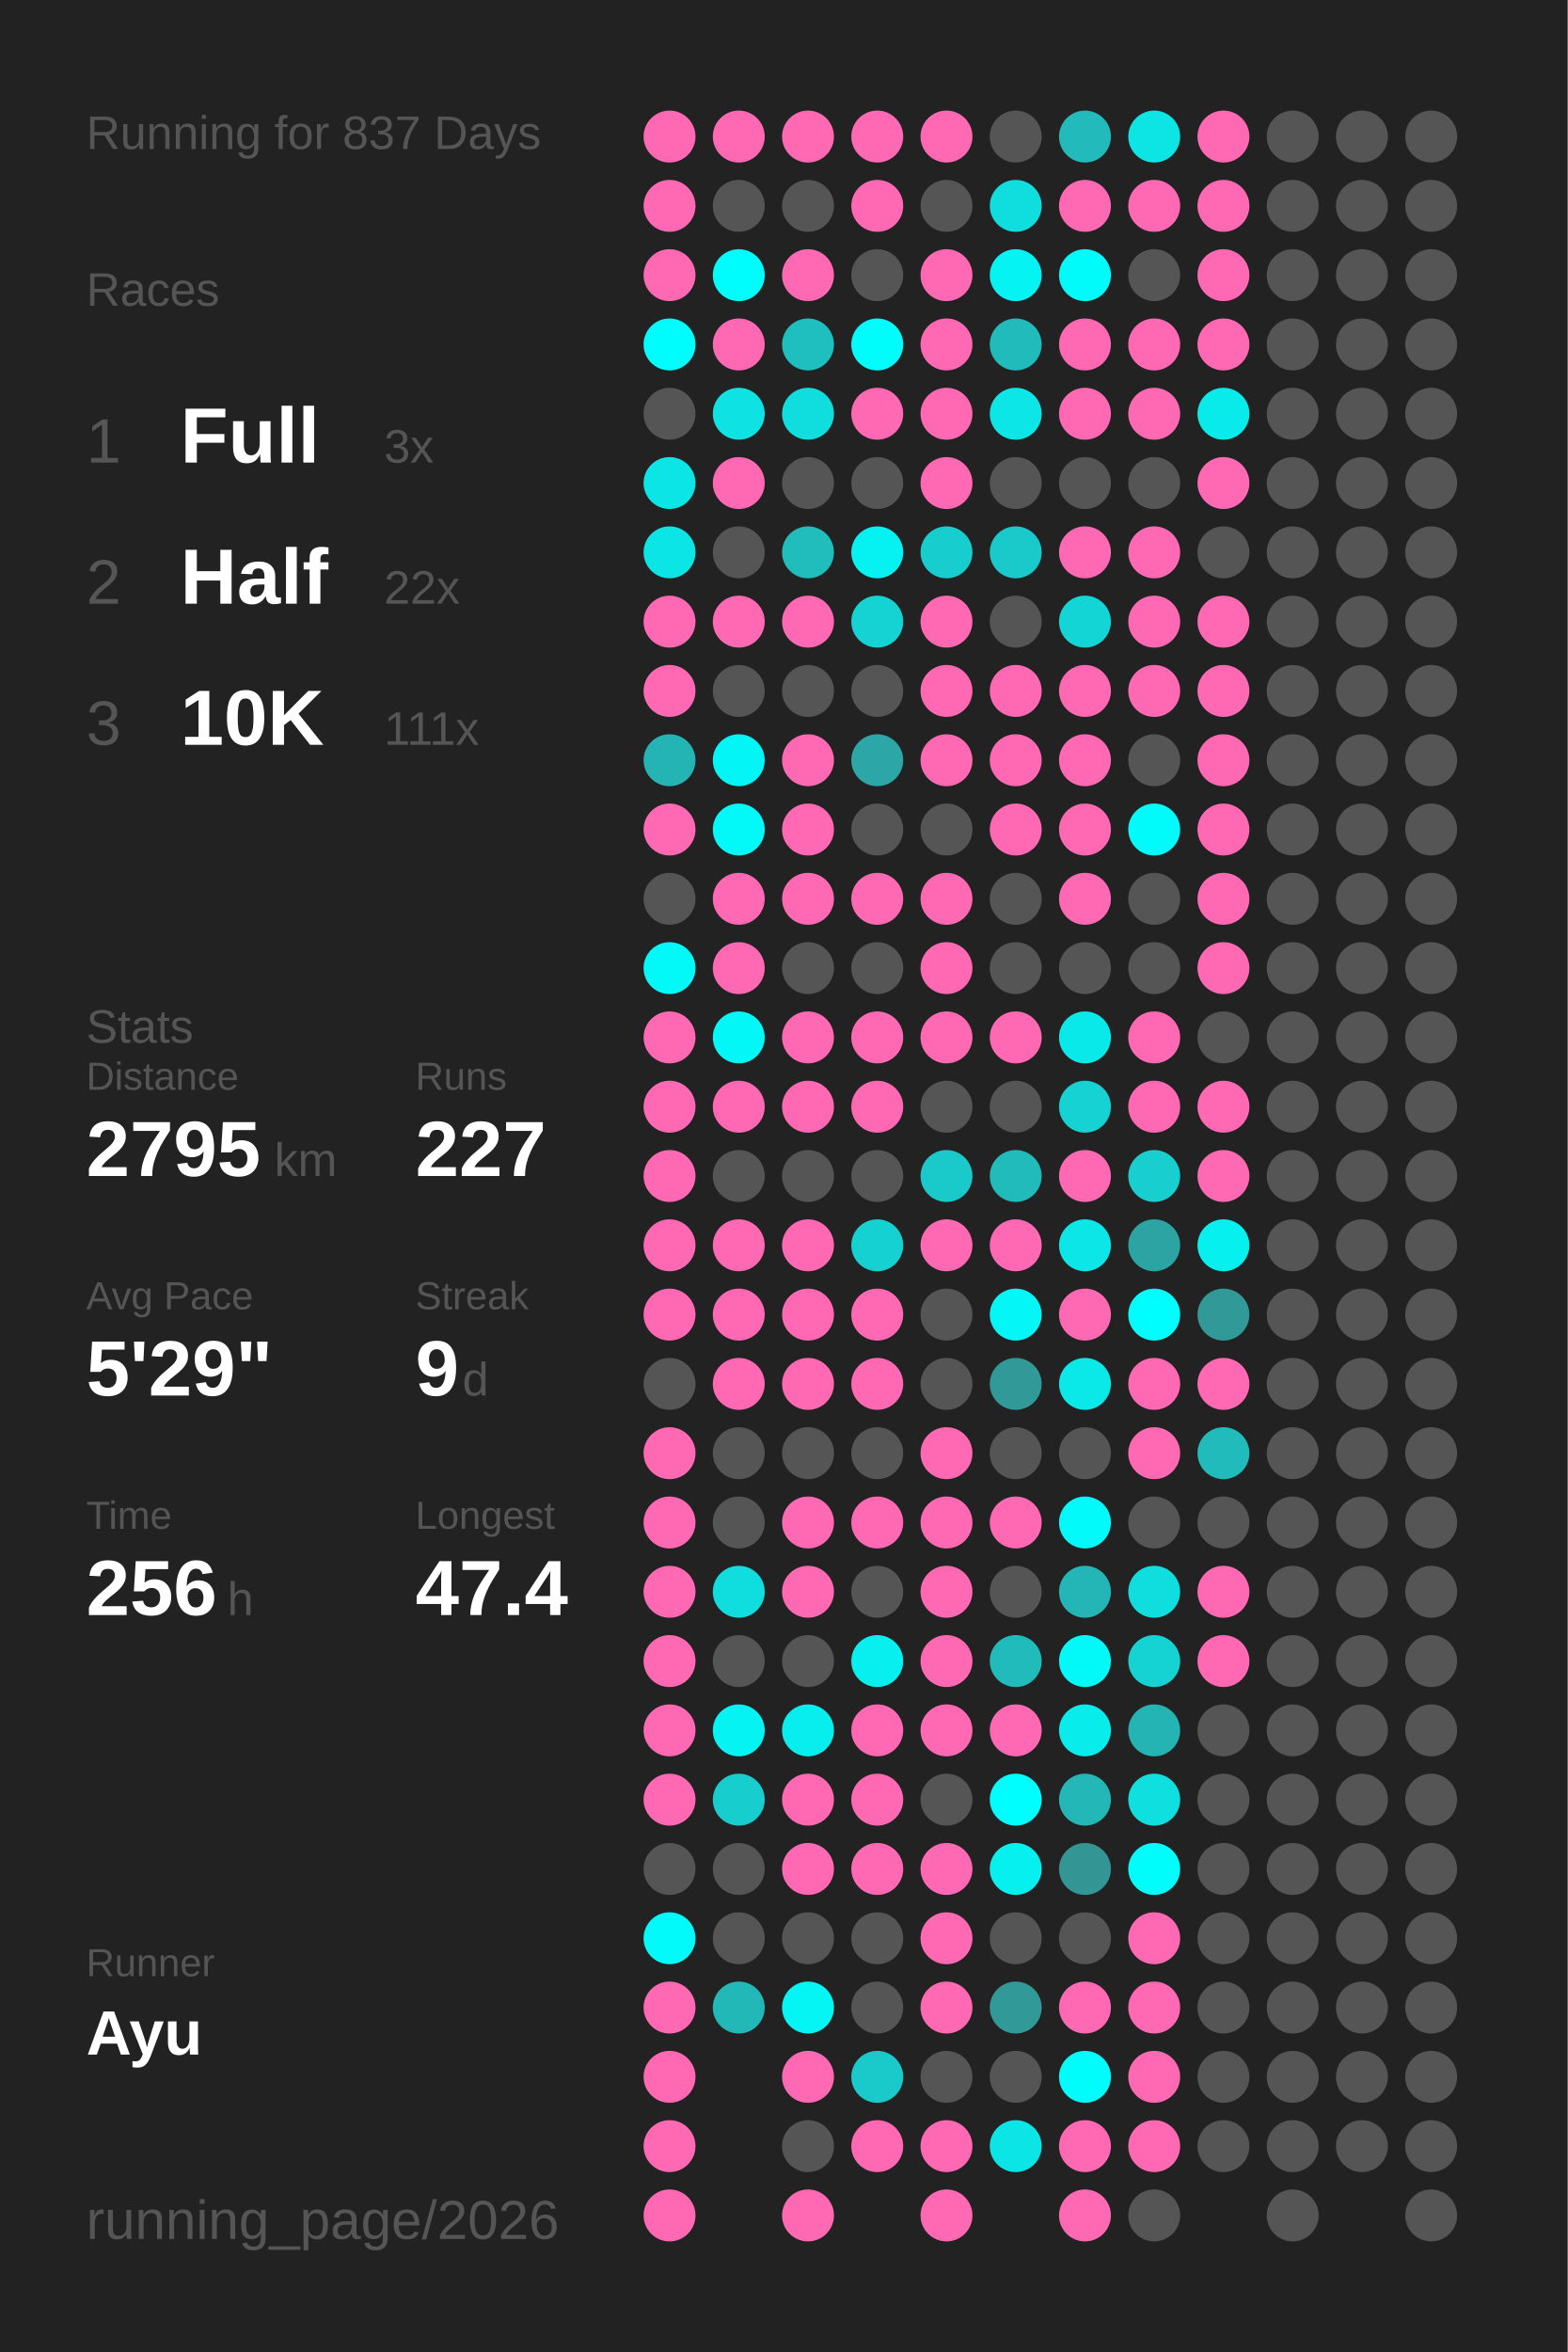
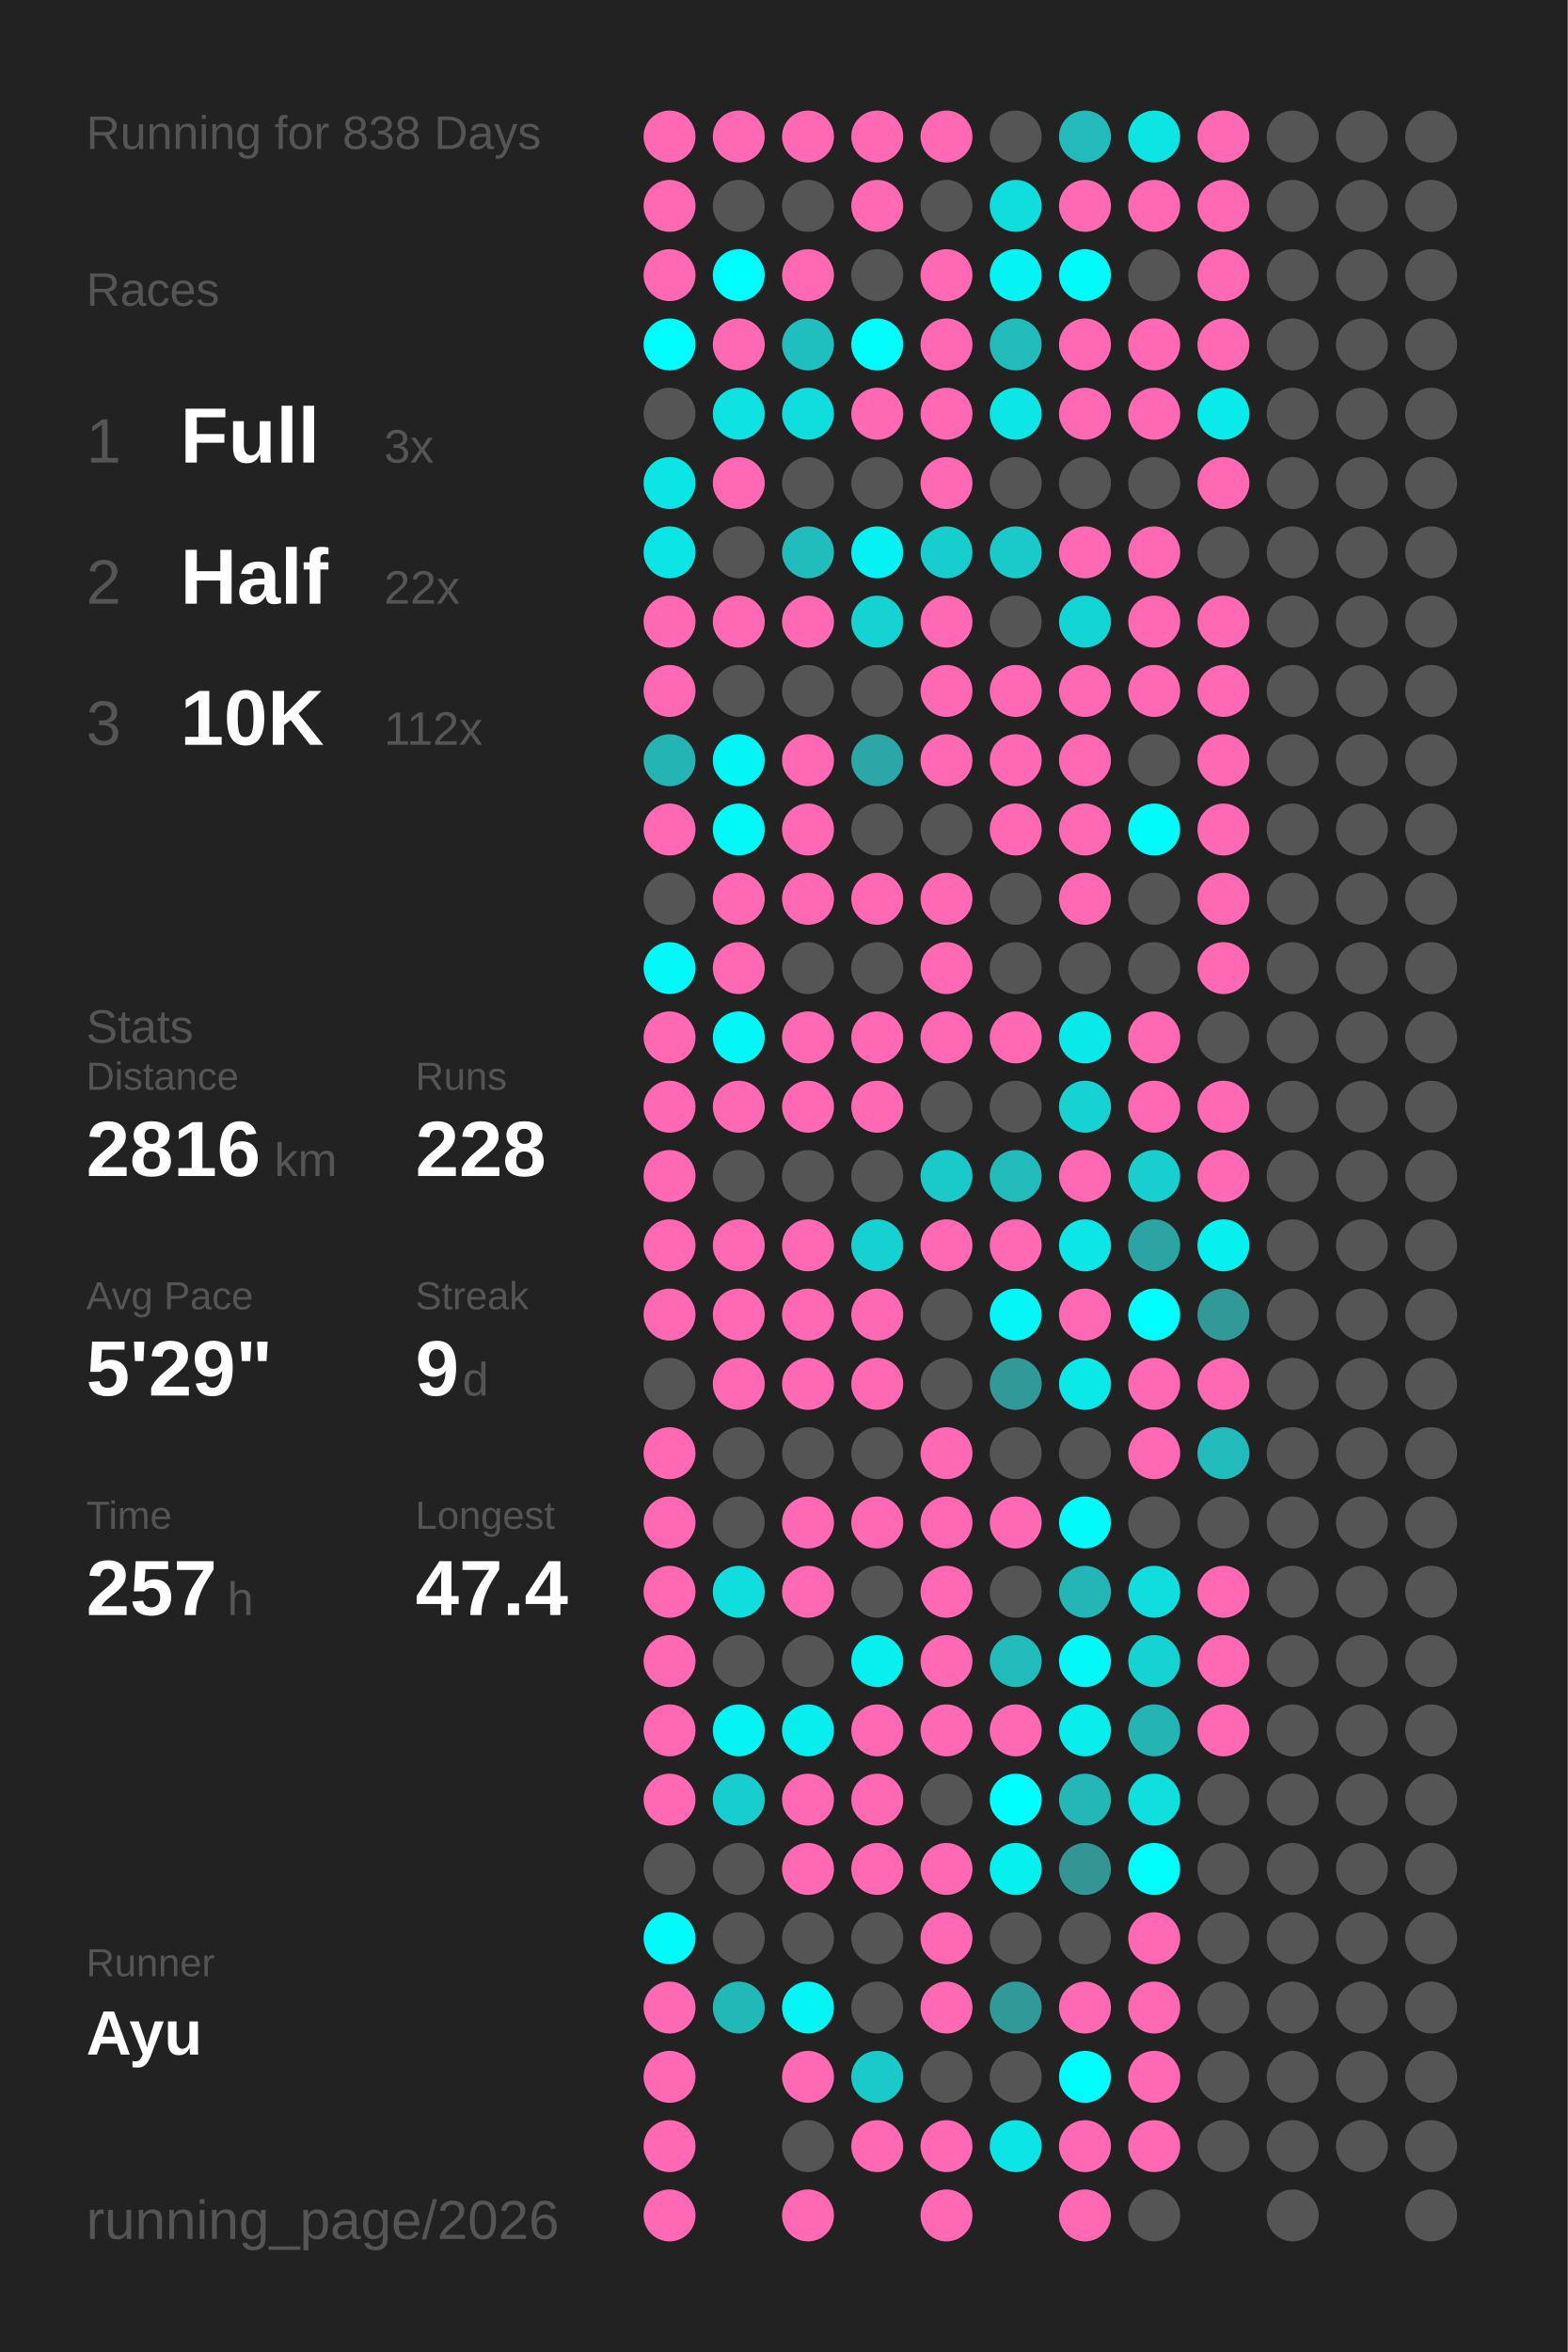
<svg xmlns="http://www.w3.org/2000/svg" baseProfile="full" height="300mm" version="1.1" viewBox="0,0,200,300" width="200mm">
  <defs />
  <rect fill="#222222" height="300" width="200" x="0" y="0" />
-   <text fill="#555555" style="font-size:6px; font-family:Arial;" x="11" y="19">Running for 837 Days</text>
+   <text fill="#555555" style="font-size:6px; font-family:Arial;" x="11" y="19">Running for 838 Days</text>
  <text fill="#555555" style="font-size:6px; font-family:Arial;" x="11" y="39">Races</text>
  <text fill="#555555" style="font-size:8px; font-family:Arial;" x="11" y="59">1</text>
  <text fill="#FFFFFF" style="font-size:10px; font-family:Arial; font-weight:bold;" x="23" y="59">Full</text>
  <text fill="#555555" style="font-size:6px; font-family:Arial;" x="49" y="59">3x</text>
  <text fill="#555555" style="font-size:8px; font-family:Arial;" x="11" y="77">2</text>
  <text fill="#FFFFFF" style="font-size:10px; font-family:Arial; font-weight:bold;" x="23" y="77">Half</text>
  <text fill="#555555" style="font-size:6px; font-family:Arial;" x="49" y="77">22x</text>
  <text fill="#555555" style="font-size:8px; font-family:Arial;" x="11" y="95">3</text>
  <text fill="#FFFFFF" style="font-size:10px; font-family:Arial; font-weight:bold;" x="23" y="95">10K</text>
-   <text fill="#555555" style="font-size:6px; font-family:Arial;" x="49" y="95">111x</text>
+   <text fill="#555555" style="font-size:6px; font-family:Arial;" x="49" y="95">112x</text>
  <text fill="#555555" style="font-size:6px; font-family:Arial;" x="11" y="133">Stats</text>
  <text fill="#555555" style="font-size:5px; font-family:Arial;" x="11" y="139">Distance</text>
-   <text fill="#FFFFFF" style="font-size:10px; font-family:Arial; font-weight:bold;" x="11" y="150">2795</text>
+   <text fill="#FFFFFF" style="font-size:10px; font-family:Arial; font-weight:bold;" x="11" y="150">2816</text>
  <text fill="#555555" style="font-size:6px; font-family:Arial;" x="35" y="150">km</text>
  <text fill="#555555" style="font-size:5px; font-family:Arial;" x="53" y="139">Runs</text>
-   <text fill="#FFFFFF" style="font-size:10px; font-family:Arial; font-weight:bold;" x="53" y="150">227</text>
+   <text fill="#FFFFFF" style="font-size:10px; font-family:Arial; font-weight:bold;" x="53" y="150">228</text>
  <text fill="#555555" style="font-size:5px; font-family:Arial;" x="11" y="167">Avg Pace</text>
  <text fill="#FFFFFF" style="font-size:10px; font-family:Arial; font-weight:bold;" x="11" y="178">5'29"</text>
  <text fill="#555555" style="font-size:5px; font-family:Arial;" x="53" y="167">Streak</text>
  <text fill="#FFFFFF" style="font-size:10px; font-family:Arial; font-weight:bold;" x="53" y="178">9</text>
  <text fill="#555555" style="font-size:6px; font-family:Arial;" x="59" y="178">d</text>
  <text fill="#555555" style="font-size:5px; font-family:Arial;" x="11" y="195">Time</text>
-   <text fill="#FFFFFF" style="font-size:10px; font-family:Arial; font-weight:bold;" x="11" y="206">256</text>
+   <text fill="#FFFFFF" style="font-size:10px; font-family:Arial; font-weight:bold;" x="11" y="206">257</text>
  <text fill="#555555" style="font-size:6px; font-family:Arial;" x="29" y="206">h</text>
  <text fill="#555555" style="font-size:5px; font-family:Arial;" x="53" y="195">Longest</text>
  <text fill="#FFFFFF" style="font-size:10px; font-family:Arial; font-weight:bold;" x="53" y="206">47.4</text>
  <text fill="#555555" style="font-size:5px; font-family:Arial;" x="11" y="252.065">Runner</text>
  <text fill="#FFFFFF" style="font-size:8px; font-family:Arial; font-weight:bold;" x="11" y="262.065">Ayu</text>
  <text fill="#555555" style="font-size:7px; font-family:Arial;" x="11" y="285.581">running_page/2026</text>
  <circle cx="85.417" cy="17.419" fill="#ff69b4" r="3.312" />
  <circle cx="85.417" cy="26.258" fill="#ff69b4" r="3.312" />
  <circle cx="85.417" cy="35.097" fill="#ff69b4" r="3.312" />
  <circle cx="85.417" cy="43.935" fill="#00fdfd" r="3.312" />
  <circle cx="85.417" cy="52.774" fill="#555555" r="3.312" />
  <circle cx="85.417" cy="61.613" fill="#0ce5e5" r="3.312" />
  <circle cx="85.417" cy="70.452" fill="#0ce5e5" r="3.312" />
  <circle cx="85.417" cy="79.29" fill="#ff69b4" r="3.312" />
  <circle cx="85.417" cy="88.129" fill="#ff69b4" r="3.312" />
  <circle cx="85.417" cy="96.968" fill="#25b4b4" r="3.312" />
  <circle cx="85.417" cy="105.806" fill="#ff69b4" r="3.312" />
  <circle cx="85.417" cy="114.645" fill="#555555" r="3.312" />
  <circle cx="85.417" cy="123.484" fill="#03f8f8" r="3.312" />
  <circle cx="85.417" cy="132.323" fill="#ff69b4" r="3.312" />
  <circle cx="85.417" cy="141.161" fill="#ff69b4" r="3.312" />
  <circle cx="85.417" cy="150" fill="#ff69b4" r="3.312" />
  <circle cx="85.417" cy="158.839" fill="#ff69b4" r="3.312" />
  <circle cx="85.417" cy="167.677" fill="#ff69b4" r="3.312" />
  <circle cx="85.417" cy="176.516" fill="#555555" r="3.312" />
  <circle cx="85.417" cy="185.355" fill="#ff69b4" r="3.312" />
  <circle cx="85.417" cy="194.194" fill="#ff69b4" r="3.312" />
  <circle cx="85.417" cy="203.032" fill="#ff69b4" r="3.312" />
  <circle cx="85.417" cy="211.871" fill="#ff69b4" r="3.312" />
  <circle cx="85.417" cy="220.71" fill="#ff69b4" r="3.312" />
  <circle cx="85.417" cy="229.548" fill="#ff69b4" r="3.312" />
  <circle cx="85.417" cy="238.387" fill="#555555" r="3.312" />
  <circle cx="85.417" cy="247.226" fill="#02fafa" r="3.312" />
  <circle cx="85.417" cy="256.065" fill="#ff69b4" r="3.312" />
  <circle cx="85.417" cy="264.903" fill="#ff69b4" r="3.312" />
  <circle cx="85.417" cy="273.742" fill="#ff69b4" r="3.312" />
  <circle cx="85.417" cy="282.581" fill="#ff69b4" r="3.312" />
  <circle cx="94.25" cy="17.419" fill="#ff69b4" r="3.312" />
  <circle cx="94.25" cy="26.258" fill="#555555" r="3.312" />
  <circle cx="94.25" cy="35.097" fill="#00fdfd" r="3.312" />
  <circle cx="94.25" cy="43.935" fill="#ff69b4" r="3.312" />
  <circle cx="94.25" cy="52.774" fill="#0ee2e2" r="3.312" />
  <circle cx="94.25" cy="61.613" fill="#ff69b4" r="3.312" />
  <circle cx="94.25" cy="70.452" fill="#555555" r="3.312" />
  <circle cx="94.25" cy="79.29" fill="#ff69b4" r="3.312" />
  <circle cx="94.25" cy="88.129" fill="#555555" r="3.312" />
  <circle cx="94.25" cy="96.968" fill="#04f5f5" r="3.312" />
  <circle cx="94.25" cy="105.806" fill="#03f8f8" r="3.312" />
  <circle cx="94.25" cy="114.645" fill="#ff69b4" r="3.312" />
  <circle cx="94.25" cy="123.484" fill="#ff69b4" r="3.312" />
  <circle cx="94.25" cy="132.323" fill="#03f7f7" r="3.312" />
  <circle cx="94.25" cy="141.161" fill="#ff69b4" r="3.312" />
  <circle cx="94.25" cy="150" fill="#555555" r="3.312" />
  <circle cx="94.25" cy="158.839" fill="#ff69b4" r="3.312" />
  <circle cx="94.25" cy="167.677" fill="#ff69b4" r="3.312" />
  <circle cx="94.25" cy="176.516" fill="#ff69b4" r="3.312" />
  <circle cx="94.25" cy="185.355" fill="#555555" r="3.312" />
  <circle cx="94.25" cy="194.194" fill="#555555" r="3.312" />
  <circle cx="94.25" cy="203.032" fill="#10dede" r="3.312" />
  <circle cx="94.25" cy="211.871" fill="#555555" r="3.312" />
  <circle cx="94.25" cy="220.71" fill="#05f3f3" r="3.312" />
  <circle cx="94.25" cy="229.548" fill="#18cdcd" r="3.312" />
  <circle cx="94.25" cy="238.387" fill="#555555" r="3.312" />
  <circle cx="94.25" cy="247.226" fill="#555555" r="3.312" />
  <circle cx="94.25" cy="256.065" fill="#23b8b8" r="3.312" />
  <circle cx="103.083" cy="17.419" fill="#ff69b4" r="3.312" />
  <circle cx="103.083" cy="26.258" fill="#555555" r="3.312" />
  <circle cx="103.083" cy="35.097" fill="#ff69b4" r="3.312" />
  <circle cx="103.083" cy="43.935" fill="#1fbfbf" r="3.312" />
  <circle cx="103.083" cy="52.774" fill="#10dede" r="3.312" />
  <circle cx="103.083" cy="61.613" fill="#555555" r="3.312" />
  <circle cx="103.083" cy="70.452" fill="#21bcbc" r="3.312" />
  <circle cx="103.083" cy="79.29" fill="#ff69b4" r="3.312" />
  <circle cx="103.083" cy="88.129" fill="#555555" r="3.312" />
  <circle cx="103.083" cy="96.968" fill="#ff69b4" r="3.312" />
  <circle cx="103.083" cy="105.806" fill="#ff69b4" r="3.312" />
  <circle cx="103.083" cy="114.645" fill="#ff69b4" r="3.312" />
  <circle cx="103.083" cy="123.484" fill="#555555" r="3.312" />
  <circle cx="103.083" cy="132.323" fill="#ff69b4" r="3.312" />
  <circle cx="103.083" cy="141.161" fill="#ff69b4" r="3.312" />
  <circle cx="103.083" cy="150" fill="#555555" r="3.312" />
  <circle cx="103.083" cy="158.839" fill="#ff69b4" r="3.312" />
  <circle cx="103.083" cy="167.677" fill="#ff69b4" r="3.312" />
  <circle cx="103.083" cy="176.516" fill="#ff69b4" r="3.312" />
  <circle cx="103.083" cy="185.355" fill="#555555" r="3.312" />
  <circle cx="103.083" cy="194.194" fill="#ff69b4" r="3.312" />
  <circle cx="103.083" cy="203.032" fill="#ff69b4" r="3.312" />
  <circle cx="103.083" cy="211.871" fill="#555555" r="3.312" />
  <circle cx="103.083" cy="220.71" fill="#08eeee" r="3.312" />
  <circle cx="103.083" cy="229.548" fill="#ff69b4" r="3.312" />
  <circle cx="103.083" cy="238.387" fill="#ff69b4" r="3.312" />
  <circle cx="103.083" cy="247.226" fill="#555555" r="3.312" />
  <circle cx="103.083" cy="256.065" fill="#05f4f4" r="3.312" />
  <circle cx="103.083" cy="264.903" fill="#ff69b4" r="3.312" />
  <circle cx="103.083" cy="273.742" fill="#555555" r="3.312" />
  <circle cx="103.083" cy="282.581" fill="#ff69b4" r="3.312" />
  <circle cx="111.917" cy="17.419" fill="#ff69b4" r="3.312" />
  <circle cx="111.917" cy="26.258" fill="#ff69b4" r="3.312" />
  <circle cx="111.917" cy="35.097" fill="#555555" r="3.312" />
  <circle cx="111.917" cy="43.935" fill="#01fcfc" r="3.312" />
  <circle cx="111.917" cy="52.774" fill="#ff69b4" r="3.312" />
  <circle cx="111.917" cy="61.613" fill="#555555" r="3.312" />
  <circle cx="111.917" cy="70.452" fill="#06f1f1" r="3.312" />
  <circle cx="111.917" cy="79.29" fill="#15d3d3" r="3.312" />
  <circle cx="111.917" cy="88.129" fill="#555555" r="3.312" />
  <circle cx="111.917" cy="96.968" fill="#2ca6a6" r="3.312" />
  <circle cx="111.917" cy="105.806" fill="#555555" r="3.312" />
  <circle cx="111.917" cy="114.645" fill="#ff69b4" r="3.312" />
  <circle cx="111.917" cy="123.484" fill="#555555" r="3.312" />
  <circle cx="111.917" cy="132.323" fill="#ff69b4" r="3.312" />
  <circle cx="111.917" cy="141.161" fill="#ff69b4" r="3.312" />
  <circle cx="111.917" cy="150" fill="#555555" r="3.312" />
  <circle cx="111.917" cy="158.839" fill="#16d1d1" r="3.312" />
  <circle cx="111.917" cy="167.677" fill="#ff69b4" r="3.312" />
  <circle cx="111.917" cy="176.516" fill="#ff69b4" r="3.312" />
  <circle cx="111.917" cy="185.355" fill="#555555" r="3.312" />
  <circle cx="111.917" cy="194.194" fill="#ff69b4" r="3.312" />
  <circle cx="111.917" cy="203.032" fill="#555555" r="3.312" />
  <circle cx="111.917" cy="211.871" fill="#07efef" r="3.312" />
  <circle cx="111.917" cy="220.71" fill="#ff69b4" r="3.312" />
  <circle cx="111.917" cy="229.548" fill="#ff69b4" r="3.312" />
  <circle cx="111.917" cy="238.387" fill="#ff69b4" r="3.312" />
  <circle cx="111.917" cy="247.226" fill="#555555" r="3.312" />
  <circle cx="111.917" cy="256.065" fill="#555555" r="3.312" />
  <circle cx="111.917" cy="264.903" fill="#1acaca" r="3.312" />
  <circle cx="111.917" cy="273.742" fill="#ff69b4" r="3.312" />
  <circle cx="120.75" cy="17.419" fill="#ff69b4" r="3.312" />
  <circle cx="120.75" cy="26.258" fill="#555555" r="3.312" />
  <circle cx="120.75" cy="35.097" fill="#ff69b4" r="3.312" />
  <circle cx="120.75" cy="43.935" fill="#ff69b4" r="3.312" />
  <circle cx="120.75" cy="52.774" fill="#ff69b4" r="3.312" />
  <circle cx="120.75" cy="61.613" fill="#ff69b4" r="3.312" />
  <circle cx="120.75" cy="70.452" fill="#18cdcd" r="3.312" />
  <circle cx="120.75" cy="79.29" fill="#ff69b4" r="3.312" />
  <circle cx="120.75" cy="88.129" fill="#ff69b4" r="3.312" />
  <circle cx="120.75" cy="96.968" fill="#ff69b4" r="3.312" />
  <circle cx="120.75" cy="105.806" fill="#555555" r="3.312" />
  <circle cx="120.75" cy="114.645" fill="#ff69b4" r="3.312" />
  <circle cx="120.75" cy="123.484" fill="#ff69b4" r="3.312" />
  <circle cx="120.75" cy="132.323" fill="#ff69b4" r="3.312" />
  <circle cx="120.75" cy="141.161" fill="#555555" r="3.312" />
  <circle cx="120.75" cy="150" fill="#1ac9c9" r="3.312" />
  <circle cx="120.75" cy="158.839" fill="#ff69b4" r="3.312" />
  <circle cx="120.75" cy="167.677" fill="#555555" r="3.312" />
  <circle cx="120.75" cy="176.516" fill="#555555" r="3.312" />
  <circle cx="120.75" cy="185.355" fill="#ff69b4" r="3.312" />
  <circle cx="120.75" cy="194.194" fill="#ff69b4" r="3.312" />
  <circle cx="120.75" cy="203.032" fill="#ff69b4" r="3.312" />
  <circle cx="120.75" cy="211.871" fill="#ff69b4" r="3.312" />
  <circle cx="120.75" cy="220.71" fill="#ff69b4" r="3.312" />
  <circle cx="120.75" cy="229.548" fill="#555555" r="3.312" />
  <circle cx="120.75" cy="238.387" fill="#ff69b4" r="3.312" />
  <circle cx="120.75" cy="247.226" fill="#ff69b4" r="3.312" />
  <circle cx="120.75" cy="256.065" fill="#ff69b4" r="3.312" />
  <circle cx="120.75" cy="264.903" fill="#555555" r="3.312" />
  <circle cx="120.75" cy="273.742" fill="#ff69b4" r="3.312" />
  <circle cx="120.75" cy="282.581" fill="#ff69b4" r="3.312" />
  <circle cx="129.583" cy="17.419" fill="#555555" r="3.312" />
  <circle cx="129.583" cy="26.258" fill="#10dddd" r="3.312" />
  <circle cx="129.583" cy="35.097" fill="#05f3f3" r="3.312" />
  <circle cx="129.583" cy="43.935" fill="#21bbbb" r="3.312" />
  <circle cx="129.583" cy="52.774" fill="#0ce6e6" r="3.312" />
  <circle cx="129.583" cy="61.613" fill="#555555" r="3.312" />
  <circle cx="129.583" cy="70.452" fill="#1ac9c9" r="3.312" />
  <circle cx="129.583" cy="79.29" fill="#555555" r="3.312" />
  <circle cx="129.583" cy="88.129" fill="#ff69b4" r="3.312" />
  <circle cx="129.583" cy="96.968" fill="#ff69b4" r="3.312" />
  <circle cx="129.583" cy="105.806" fill="#ff69b4" r="3.312" />
  <circle cx="129.583" cy="114.645" fill="#555555" r="3.312" />
  <circle cx="129.583" cy="123.484" fill="#555555" r="3.312" />
  <circle cx="129.583" cy="132.323" fill="#ff69b4" r="3.312" />
  <circle cx="129.583" cy="141.161" fill="#555555" r="3.312" />
  <circle cx="129.583" cy="150" fill="#21bbbb" r="3.312" />
  <circle cx="129.583" cy="158.839" fill="#ff69b4" r="3.312" />
  <circle cx="129.583" cy="167.677" fill="#04f6f6" r="3.312" />
  <circle cx="129.583" cy="176.516" fill="#329999" r="3.312" />
  <circle cx="129.583" cy="185.355" fill="#555555" r="3.312" />
  <circle cx="129.583" cy="194.194" fill="#ff69b4" r="3.312" />
  <circle cx="129.583" cy="203.032" fill="#555555" r="3.312" />
  <circle cx="129.583" cy="211.871" fill="#21bbbb" r="3.312" />
  <circle cx="129.583" cy="220.71" fill="#ff69b4" r="3.312" />
  <circle cx="129.583" cy="229.548" fill="#00fefe" r="3.312" />
  <circle cx="129.583" cy="238.387" fill="#07f0f0" r="3.312" />
  <circle cx="129.583" cy="247.226" fill="#555555" r="3.312" />
  <circle cx="129.583" cy="256.065" fill="#329999" r="3.312" />
  <circle cx="129.583" cy="264.903" fill="#555555" r="3.312" />
  <circle cx="129.583" cy="273.742" fill="#0ce5e5" r="3.312" />
  <circle cx="138.417" cy="17.419" fill="#22baba" r="3.312" />
  <circle cx="138.417" cy="26.258" fill="#ff69b4" r="3.312" />
  <circle cx="138.417" cy="35.097" fill="#01fbfb" r="3.312" />
  <circle cx="138.417" cy="43.935" fill="#ff69b4" r="3.312" />
  <circle cx="138.417" cy="52.774" fill="#ff69b4" r="3.312" />
  <circle cx="138.417" cy="61.613" fill="#555555" r="3.312" />
  <circle cx="138.417" cy="70.452" fill="#ff69b4" r="3.312" />
  <circle cx="138.417" cy="79.29" fill="#14d5d5" r="3.312" />
  <circle cx="138.417" cy="88.129" fill="#ff69b4" r="3.312" />
  <circle cx="138.417" cy="96.968" fill="#ff69b4" r="3.312" />
  <circle cx="138.417" cy="105.806" fill="#ff69b4" r="3.312" />
  <circle cx="138.417" cy="114.645" fill="#ff69b4" r="3.312" />
  <circle cx="138.417" cy="123.484" fill="#555555" r="3.312" />
  <circle cx="138.417" cy="132.323" fill="#0ae9e9" r="3.312" />
  <circle cx="138.417" cy="141.161" fill="#16d2d2" r="3.312" />
  <circle cx="138.417" cy="150" fill="#ff69b4" r="3.312" />
  <circle cx="138.417" cy="158.839" fill="#0ce6e6" r="3.312" />
  <circle cx="138.417" cy="167.677" fill="#ff69b4" r="3.312" />
  <circle cx="138.417" cy="176.516" fill="#0be8e8" r="3.312" />
  <circle cx="138.417" cy="185.355" fill="#555555" r="3.312" />
  <circle cx="138.417" cy="194.194" fill="#02fafa" r="3.312" />
  <circle cx="138.417" cy="203.032" fill="#24b6b6" r="3.312" />
  <circle cx="138.417" cy="211.871" fill="#03f8f8" r="3.312" />
  <circle cx="138.417" cy="220.71" fill="#09ecec" r="3.312" />
  <circle cx="138.417" cy="229.548" fill="#23b7b7" r="3.312" />
  <circle cx="138.417" cy="238.387" fill="#349595" r="3.312" />
  <circle cx="138.417" cy="247.226" fill="#555555" r="3.312" />
  <circle cx="138.417" cy="256.065" fill="#ff69b4" r="3.312" />
  <circle cx="138.417" cy="264.903" fill="#01fcfc" r="3.312" />
  <circle cx="138.417" cy="273.742" fill="#ff69b4" r="3.312" />
  <circle cx="138.417" cy="282.581" fill="#ff69b4" r="3.312" />
  <circle cx="147.25" cy="17.419" fill="#0de4e4" r="3.312" />
  <circle cx="147.25" cy="26.258" fill="#ff69b4" r="3.312" />
  <circle cx="147.25" cy="35.097" fill="#555555" r="3.312" />
  <circle cx="147.25" cy="43.935" fill="#ff69b4" r="3.312" />
  <circle cx="147.25" cy="52.774" fill="#ff69b4" r="3.312" />
  <circle cx="147.25" cy="61.613" fill="#555555" r="3.312" />
  <circle cx="147.25" cy="70.452" fill="#ff69b4" r="3.312" />
  <circle cx="147.25" cy="79.29" fill="#ff69b4" r="3.312" />
  <circle cx="147.25" cy="88.129" fill="#ff69b4" r="3.312" />
  <circle cx="147.25" cy="96.968" fill="#555555" r="3.312" />
  <circle cx="147.25" cy="105.806" fill="#01fbfb" r="3.312" />
  <circle cx="147.25" cy="114.645" fill="#555555" r="3.312" />
  <circle cx="147.25" cy="123.484" fill="#555555" r="3.312" />
  <circle cx="147.25" cy="132.323" fill="#ff69b4" r="3.312" />
  <circle cx="147.25" cy="141.161" fill="#ff69b4" r="3.312" />
  <circle cx="147.25" cy="150" fill="#18cece" r="3.312" />
  <circle cx="147.25" cy="158.839" fill="#2da4a4" r="3.312" />
  <circle cx="147.25" cy="167.677" fill="#00fefe" r="3.312" />
  <circle cx="147.25" cy="176.516" fill="#ff69b4" r="3.312" />
  <circle cx="147.25" cy="185.355" fill="#ff69b4" r="3.312" />
  <circle cx="147.25" cy="194.194" fill="#555555" r="3.312" />
  <circle cx="147.25" cy="203.032" fill="#10dddd" r="3.312" />
  <circle cx="147.25" cy="211.871" fill="#15d3d3" r="3.312" />
  <circle cx="147.25" cy="220.71" fill="#25b4b4" r="3.312" />
  <circle cx="147.25" cy="229.548" fill="#0fdfdf" r="3.312" />
  <circle cx="147.25" cy="238.387" fill="#01fcfc" r="3.312" />
  <circle cx="147.25" cy="247.226" fill="#ff69b4" r="3.312" />
  <circle cx="147.25" cy="256.065" fill="#ff69b4" r="3.312" />
  <circle cx="147.25" cy="264.903" fill="#ff69b4" r="3.312" />
  <circle cx="147.25" cy="273.742" fill="#ff69b4" r="3.312" />
  <circle cx="147.25" cy="282.581" fill="#555555" r="3.312" />
  <circle cx="156.083" cy="17.419" fill="#ff69b4" r="3.312" />
  <circle cx="156.083" cy="26.258" fill="#ff69b4" r="3.312" />
  <circle cx="156.083" cy="35.097" fill="#ff69b4" r="3.312" />
  <circle cx="156.083" cy="43.935" fill="#ff69b4" r="3.312" />
  <circle cx="156.083" cy="52.774" fill="#09ebeb" r="3.312" />
  <circle cx="156.083" cy="61.613" fill="#ff69b4" r="3.312" />
  <circle cx="156.083" cy="70.452" fill="#555555" r="3.312" />
  <circle cx="156.083" cy="79.29" fill="#ff69b4" r="3.312" />
  <circle cx="156.083" cy="88.129" fill="#ff69b4" r="3.312" />
  <circle cx="156.083" cy="96.968" fill="#ff69b4" r="3.312" />
  <circle cx="156.083" cy="105.806" fill="#ff69b4" r="3.312" />
  <circle cx="156.083" cy="114.645" fill="#ff69b4" r="3.312" />
  <circle cx="156.083" cy="123.484" fill="#ff69b4" r="3.312" />
  <circle cx="156.083" cy="132.323" fill="#555555" r="3.312" />
  <circle cx="156.083" cy="141.161" fill="#ff69b4" r="3.312" />
  <circle cx="156.083" cy="150" fill="#ff69b4" r="3.312" />
  <circle cx="156.083" cy="158.839" fill="#07f0f0" r="3.312" />
  <circle cx="156.083" cy="167.677" fill="#329999" r="3.312" />
  <circle cx="156.083" cy="176.516" fill="#ff69b4" r="3.312" />
  <circle cx="156.083" cy="185.355" fill="#21bbbb" r="3.312" />
  <circle cx="156.083" cy="194.194" fill="#555555" r="3.312" />
  <circle cx="156.083" cy="203.032" fill="#ff69b4" r="3.312" />
  <circle cx="156.083" cy="211.871" fill="#ff69b4" r="3.312" />
-   <circle cx="156.083" cy="220.71" fill="#555555" r="3.312" />
+   <circle cx="156.083" cy="220.71" fill="#ff69b4" r="3.312" />
  <circle cx="156.083" cy="229.548" fill="#555555" r="3.312" />
  <circle cx="156.083" cy="238.387" fill="#555555" r="3.312" />
  <circle cx="156.083" cy="247.226" fill="#555555" r="3.312" />
  <circle cx="156.083" cy="256.065" fill="#555555" r="3.312" />
  <circle cx="156.083" cy="264.903" fill="#555555" r="3.312" />
  <circle cx="156.083" cy="273.742" fill="#555555" r="3.312" />
  <circle cx="164.917" cy="17.419" fill="#555555" r="3.312" />
  <circle cx="164.917" cy="26.258" fill="#555555" r="3.312" />
  <circle cx="164.917" cy="35.097" fill="#555555" r="3.312" />
  <circle cx="164.917" cy="43.935" fill="#555555" r="3.312" />
  <circle cx="164.917" cy="52.774" fill="#555555" r="3.312" />
  <circle cx="164.917" cy="61.613" fill="#555555" r="3.312" />
  <circle cx="164.917" cy="70.452" fill="#555555" r="3.312" />
  <circle cx="164.917" cy="79.29" fill="#555555" r="3.312" />
  <circle cx="164.917" cy="88.129" fill="#555555" r="3.312" />
  <circle cx="164.917" cy="96.968" fill="#555555" r="3.312" />
  <circle cx="164.917" cy="105.806" fill="#555555" r="3.312" />
  <circle cx="164.917" cy="114.645" fill="#555555" r="3.312" />
  <circle cx="164.917" cy="123.484" fill="#555555" r="3.312" />
  <circle cx="164.917" cy="132.323" fill="#555555" r="3.312" />
  <circle cx="164.917" cy="141.161" fill="#555555" r="3.312" />
  <circle cx="164.917" cy="150" fill="#555555" r="3.312" />
  <circle cx="164.917" cy="158.839" fill="#555555" r="3.312" />
  <circle cx="164.917" cy="167.677" fill="#555555" r="3.312" />
  <circle cx="164.917" cy="176.516" fill="#555555" r="3.312" />
  <circle cx="164.917" cy="185.355" fill="#555555" r="3.312" />
  <circle cx="164.917" cy="194.194" fill="#555555" r="3.312" />
  <circle cx="164.917" cy="203.032" fill="#555555" r="3.312" />
  <circle cx="164.917" cy="211.871" fill="#555555" r="3.312" />
  <circle cx="164.917" cy="220.71" fill="#555555" r="3.312" />
  <circle cx="164.917" cy="229.548" fill="#555555" r="3.312" />
  <circle cx="164.917" cy="238.387" fill="#555555" r="3.312" />
  <circle cx="164.917" cy="247.226" fill="#555555" r="3.312" />
  <circle cx="164.917" cy="256.065" fill="#555555" r="3.312" />
  <circle cx="164.917" cy="264.903" fill="#555555" r="3.312" />
  <circle cx="164.917" cy="273.742" fill="#555555" r="3.312" />
  <circle cx="164.917" cy="282.581" fill="#555555" r="3.312" />
  <circle cx="173.75" cy="17.419" fill="#555555" r="3.312" />
  <circle cx="173.75" cy="26.258" fill="#555555" r="3.312" />
  <circle cx="173.75" cy="35.097" fill="#555555" r="3.312" />
  <circle cx="173.75" cy="43.935" fill="#555555" r="3.312" />
  <circle cx="173.75" cy="52.774" fill="#555555" r="3.312" />
  <circle cx="173.75" cy="61.613" fill="#555555" r="3.312" />
  <circle cx="173.75" cy="70.452" fill="#555555" r="3.312" />
  <circle cx="173.75" cy="79.29" fill="#555555" r="3.312" />
  <circle cx="173.75" cy="88.129" fill="#555555" r="3.312" />
  <circle cx="173.75" cy="96.968" fill="#555555" r="3.312" />
  <circle cx="173.75" cy="105.806" fill="#555555" r="3.312" />
  <circle cx="173.75" cy="114.645" fill="#555555" r="3.312" />
  <circle cx="173.75" cy="123.484" fill="#555555" r="3.312" />
  <circle cx="173.75" cy="132.323" fill="#555555" r="3.312" />
  <circle cx="173.75" cy="141.161" fill="#555555" r="3.312" />
  <circle cx="173.75" cy="150" fill="#555555" r="3.312" />
  <circle cx="173.75" cy="158.839" fill="#555555" r="3.312" />
  <circle cx="173.75" cy="167.677" fill="#555555" r="3.312" />
  <circle cx="173.75" cy="176.516" fill="#555555" r="3.312" />
  <circle cx="173.75" cy="185.355" fill="#555555" r="3.312" />
  <circle cx="173.75" cy="194.194" fill="#555555" r="3.312" />
  <circle cx="173.75" cy="203.032" fill="#555555" r="3.312" />
  <circle cx="173.75" cy="211.871" fill="#555555" r="3.312" />
  <circle cx="173.75" cy="220.71" fill="#555555" r="3.312" />
  <circle cx="173.75" cy="229.548" fill="#555555" r="3.312" />
  <circle cx="173.75" cy="238.387" fill="#555555" r="3.312" />
  <circle cx="173.75" cy="247.226" fill="#555555" r="3.312" />
  <circle cx="173.75" cy="256.065" fill="#555555" r="3.312" />
  <circle cx="173.75" cy="264.903" fill="#555555" r="3.312" />
  <circle cx="173.75" cy="273.742" fill="#555555" r="3.312" />
  <circle cx="182.583" cy="17.419" fill="#555555" r="3.312" />
  <circle cx="182.583" cy="26.258" fill="#555555" r="3.312" />
  <circle cx="182.583" cy="35.097" fill="#555555" r="3.312" />
  <circle cx="182.583" cy="43.935" fill="#555555" r="3.312" />
  <circle cx="182.583" cy="52.774" fill="#555555" r="3.312" />
  <circle cx="182.583" cy="61.613" fill="#555555" r="3.312" />
  <circle cx="182.583" cy="70.452" fill="#555555" r="3.312" />
  <circle cx="182.583" cy="79.29" fill="#555555" r="3.312" />
  <circle cx="182.583" cy="88.129" fill="#555555" r="3.312" />
  <circle cx="182.583" cy="96.968" fill="#555555" r="3.312" />
  <circle cx="182.583" cy="105.806" fill="#555555" r="3.312" />
  <circle cx="182.583" cy="114.645" fill="#555555" r="3.312" />
  <circle cx="182.583" cy="123.484" fill="#555555" r="3.312" />
  <circle cx="182.583" cy="132.323" fill="#555555" r="3.312" />
  <circle cx="182.583" cy="141.161" fill="#555555" r="3.312" />
  <circle cx="182.583" cy="150" fill="#555555" r="3.312" />
  <circle cx="182.583" cy="158.839" fill="#555555" r="3.312" />
  <circle cx="182.583" cy="167.677" fill="#555555" r="3.312" />
  <circle cx="182.583" cy="176.516" fill="#555555" r="3.312" />
  <circle cx="182.583" cy="185.355" fill="#555555" r="3.312" />
  <circle cx="182.583" cy="194.194" fill="#555555" r="3.312" />
  <circle cx="182.583" cy="203.032" fill="#555555" r="3.312" />
  <circle cx="182.583" cy="211.871" fill="#555555" r="3.312" />
  <circle cx="182.583" cy="220.71" fill="#555555" r="3.312" />
  <circle cx="182.583" cy="229.548" fill="#555555" r="3.312" />
  <circle cx="182.583" cy="238.387" fill="#555555" r="3.312" />
  <circle cx="182.583" cy="247.226" fill="#555555" r="3.312" />
  <circle cx="182.583" cy="256.065" fill="#555555" r="3.312" />
  <circle cx="182.583" cy="264.903" fill="#555555" r="3.312" />
  <circle cx="182.583" cy="273.742" fill="#555555" r="3.312" />
  <circle cx="182.583" cy="282.581" fill="#555555" r="3.312" />
</svg>
